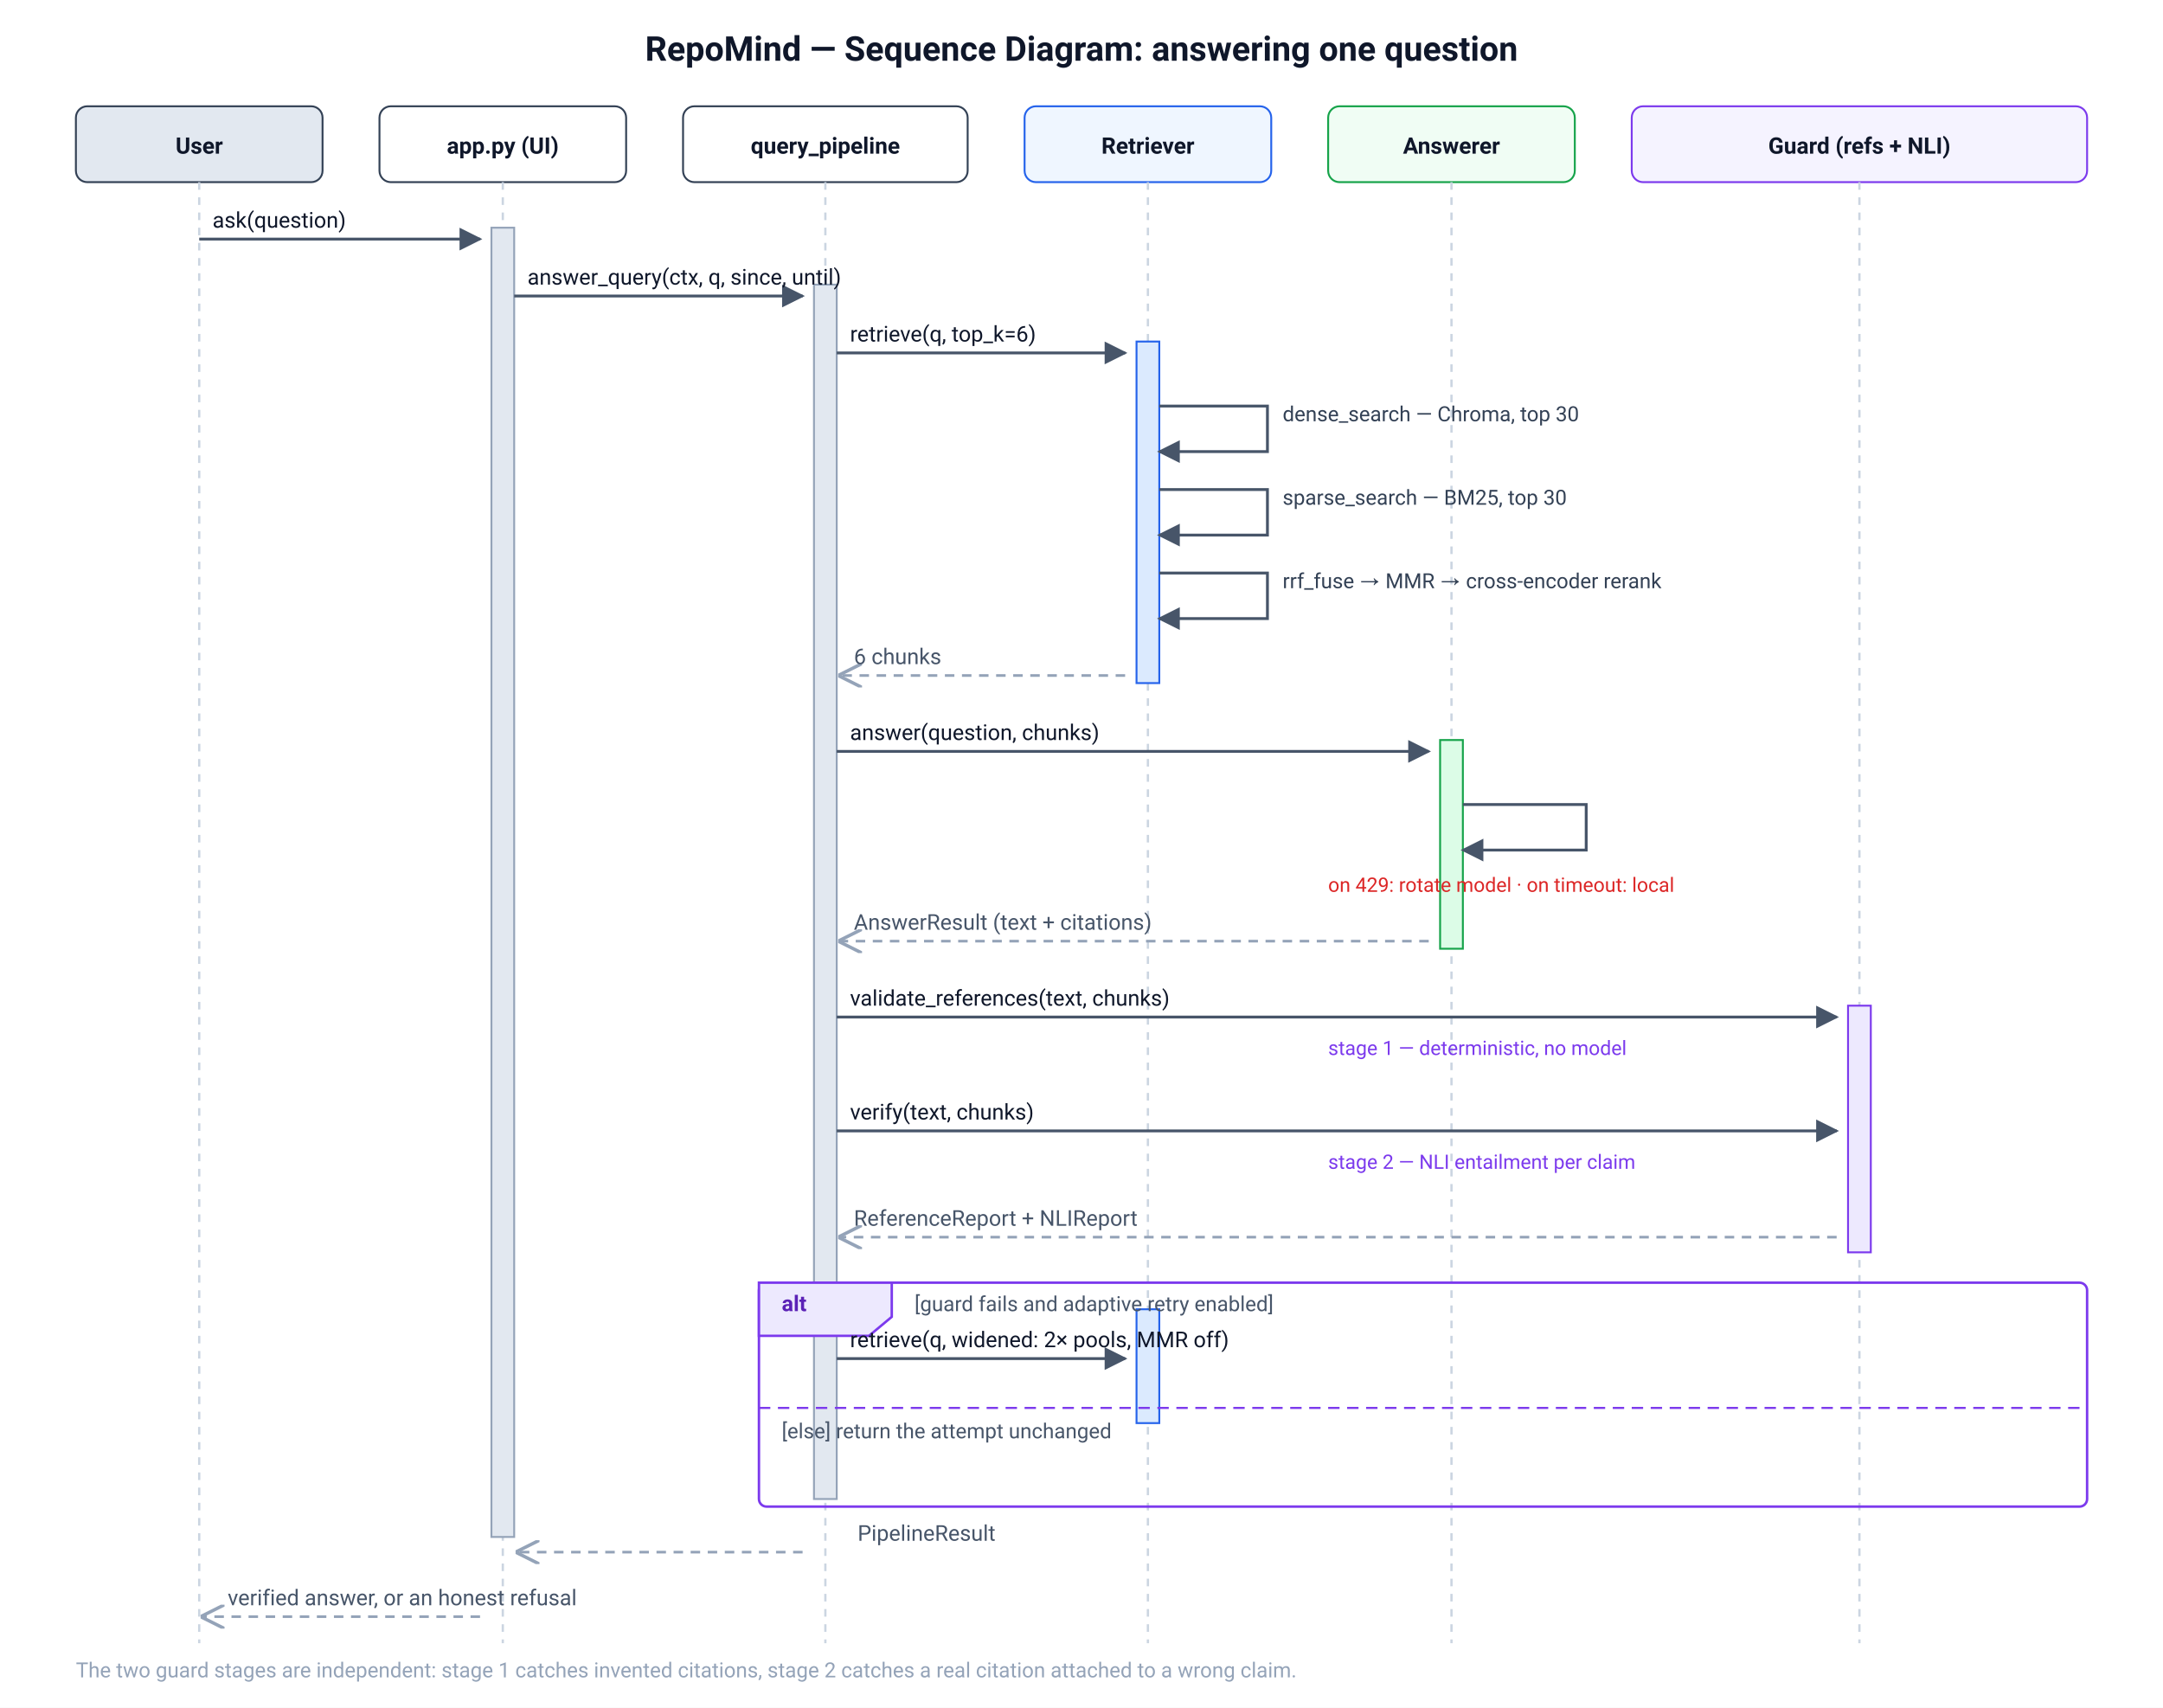
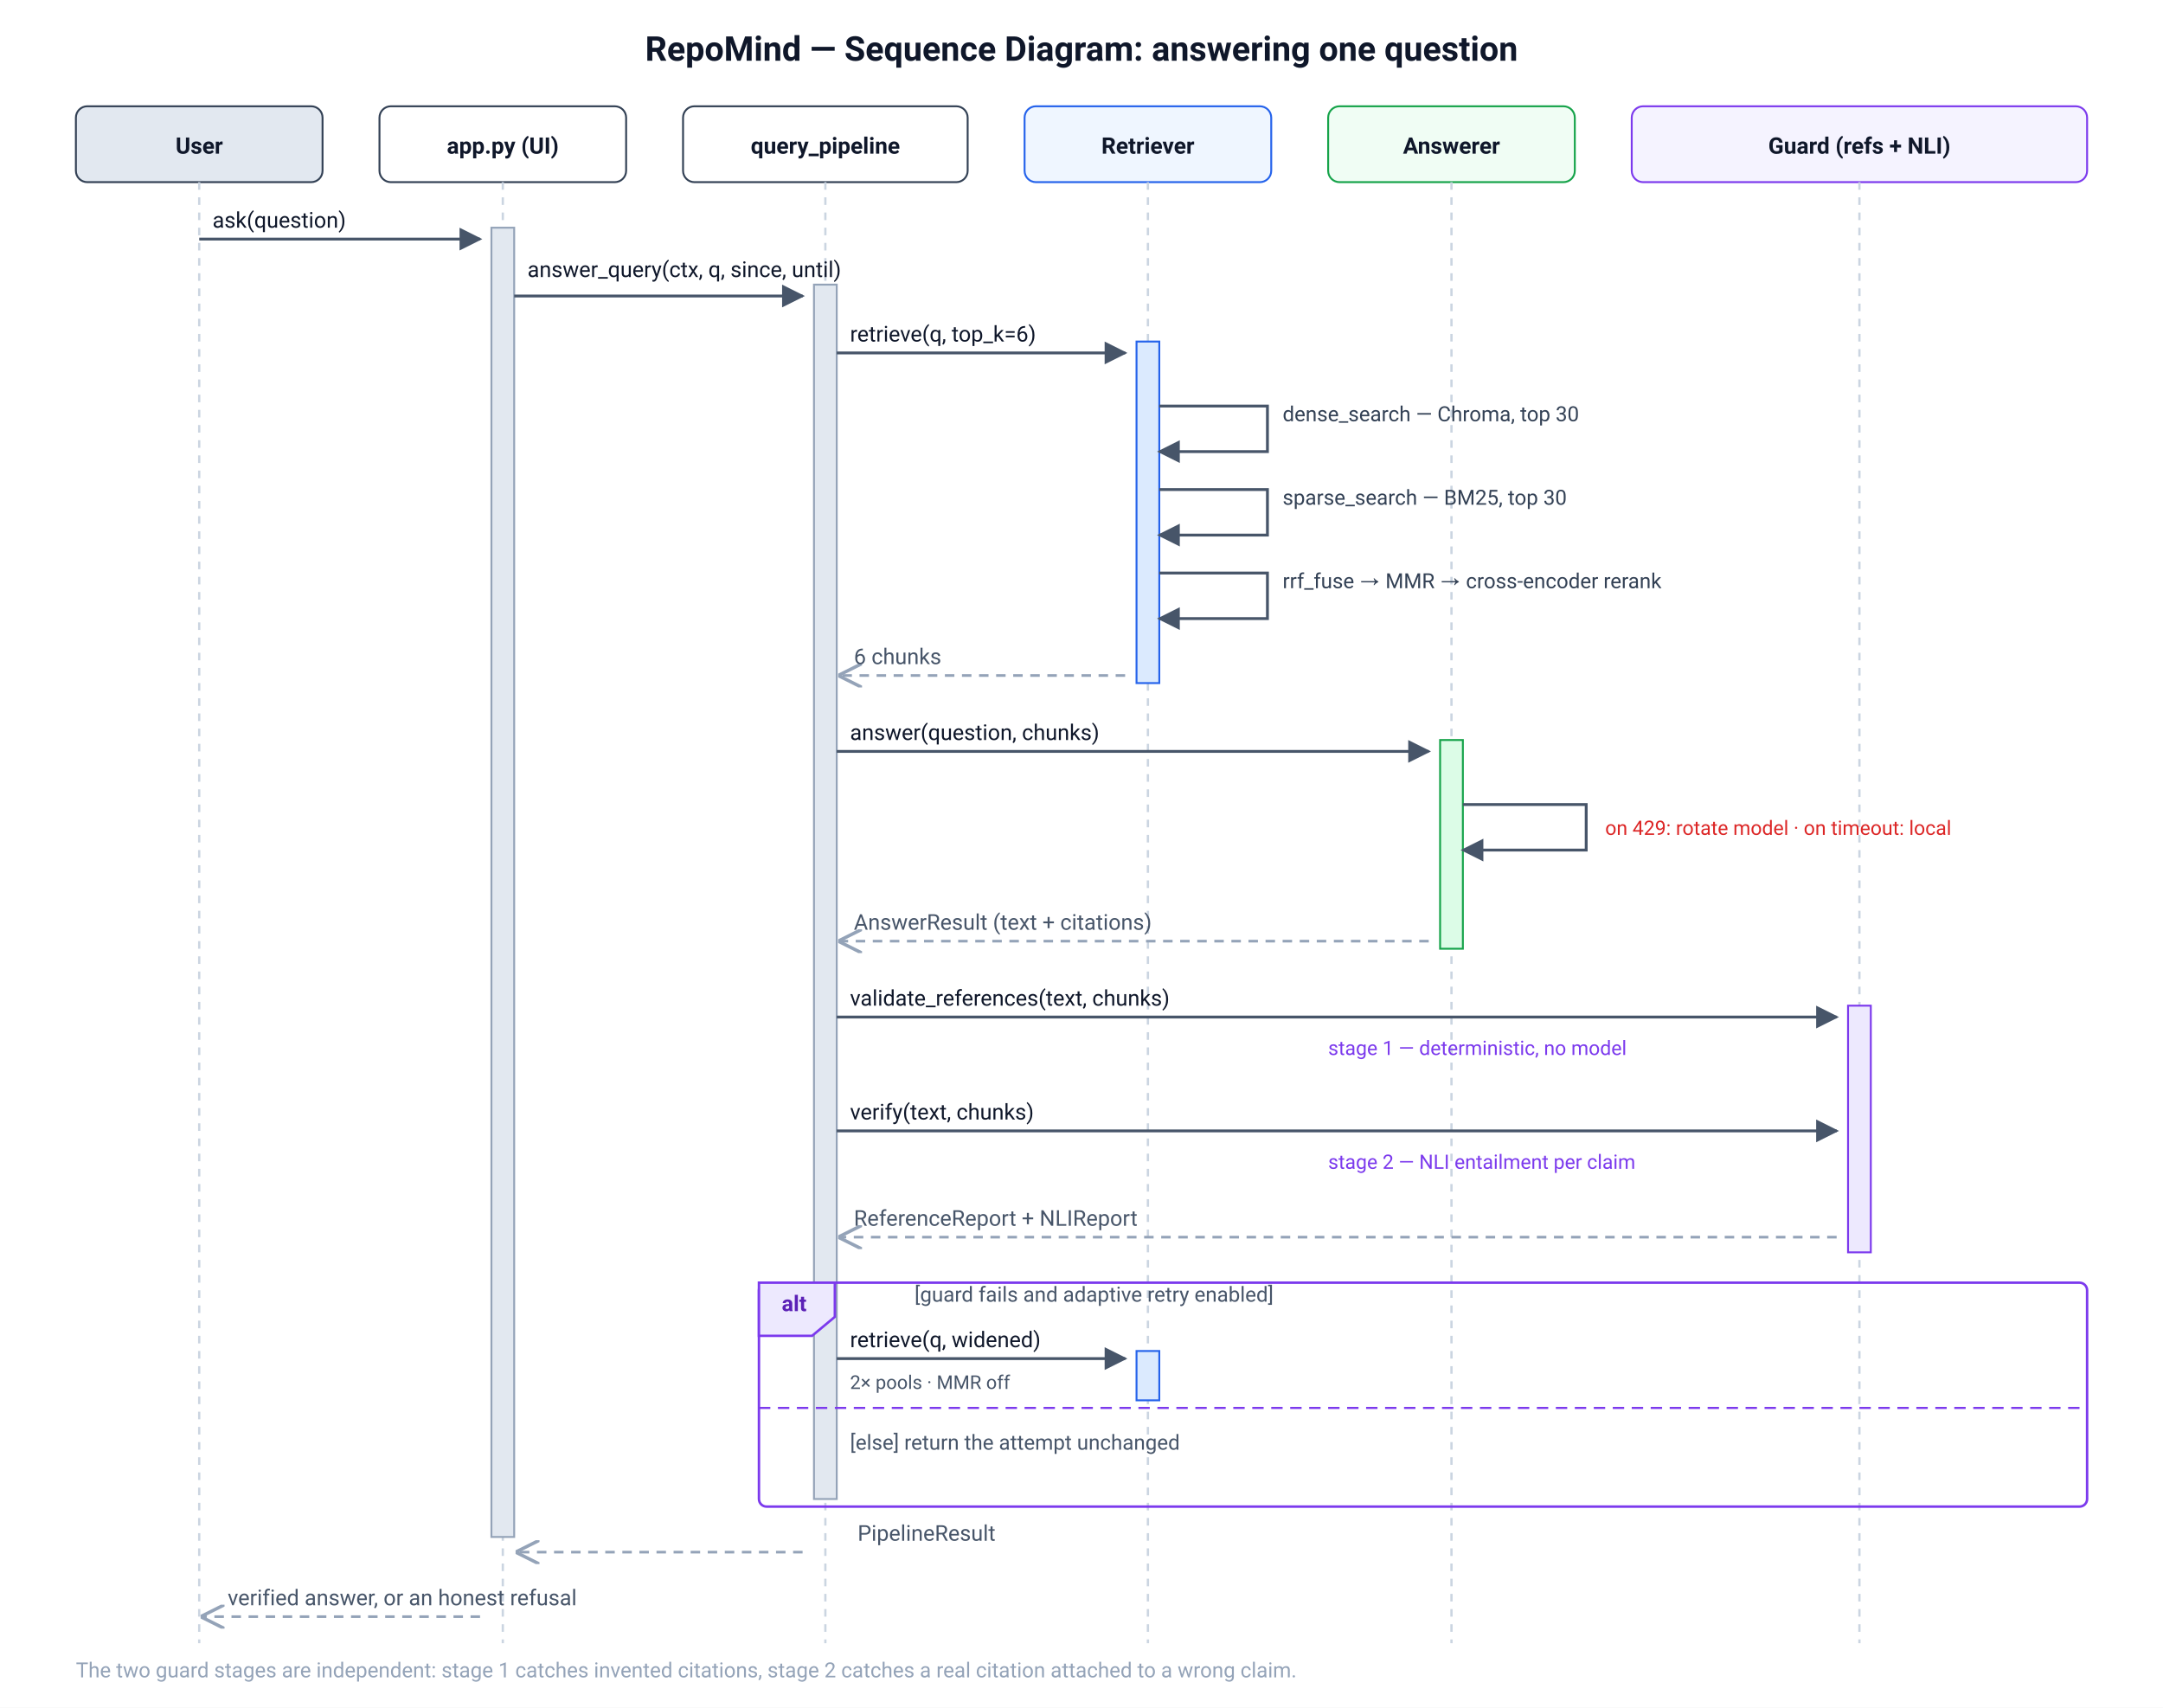
<svg xmlns="http://www.w3.org/2000/svg" viewBox="0 0 1140 900" width="1140" height="900" font-family="system-ui, -apple-system, 'Segoe UI', Roboto, Helvetica, Arial, sans-serif">
  <defs>
    <marker id="a" viewBox="0 0 10 10" refX="9" refY="5" markerWidth="8" markerHeight="8" orient="auto-start-reverse">
      <path d="M0,0 L10,5 L0,10 z" fill="#475569" />
    </marker>
    <marker id="open" viewBox="0 0 10 10" refX="9" refY="5" markerWidth="9" markerHeight="9" orient="auto-start-reverse">
      <path d="M0,0 L10,5 L0,10" fill="none" stroke="#94a3b8" stroke-width="1.4" />
    </marker>
  </defs>
  <rect width="1140" height="900" fill="#ffffff" />
  <text x="570" y="32" text-anchor="middle" font-size="18" font-weight="700" fill="#0f172a">RepoMind — Sequence Diagram: answering one question</text>
  <g font-size="12" font-weight="600" fill="#0f172a" text-anchor="middle">
    <rect x="40" y="56" width="130" height="40" rx="6" fill="#e2e8f0" stroke="#334155" />
    <text x="105" y="81">User</text>
    <rect x="200" y="56" width="130" height="40" rx="6" fill="#fff" stroke="#334155" />
    <text x="265" y="81">app.py (UI)</text>
    <rect x="360" y="56" width="150" height="40" rx="6" fill="#fff" stroke="#334155" />
    <text x="435" y="81">query_pipeline</text>
    <rect x="540" y="56" width="130" height="40" rx="6" fill="#eff6ff" stroke="#2563eb" />
    <text x="605" y="81">Retriever</text>
    <rect x="700" y="56" width="130" height="40" rx="6" fill="#f0fdf4" stroke="#16a34a" />
    <text x="765" y="81">Answerer</text>
    <rect x="860" y="56" width="240" height="40" rx="6" fill="#f5f3ff" stroke="#7c3aed" />
    <text x="980" y="81">Guard (refs + NLI)</text>
  </g>
  <g stroke="#cbd5e1" stroke-width="1.2" stroke-dasharray="4 4">
    <line x1="105" y1="96" x2="105" y2="866" />
    <line x1="265" y1="96" x2="265" y2="866" />
    <line x1="435" y1="96" x2="435" y2="866" />
    <line x1="605" y1="96" x2="605" y2="866" />
    <line x1="765" y1="96" x2="765" y2="866" />
    <line x1="980" y1="96" x2="980" y2="866" />
  </g>
  <rect x="259" y="120" width="12" height="690" fill="#e2e8f0" stroke="#94a3b8" />
  <rect x="429" y="150" width="12" height="640" fill="#e2e8f0" stroke="#94a3b8" />
  <rect x="599" y="180" width="12" height="180" fill="#dbeafe" stroke="#2563eb" />
  <rect x="759" y="390" width="12" height="110" fill="#dcfce7" stroke="#16a34a" />
  <rect x="974" y="530" width="12" height="130" fill="#ede9fe" stroke="#7c3aed" />
-   <rect x="599" y="690" width="12" height="60" fill="#dbeafe" stroke="#2563eb" />
+   <rect x="599" y="712" width="12" height="26" fill="#dbeafe" stroke="#2563eb" />
  <g font-size="11.5" fill="#0f172a">
    <line x1="105" y1="126" x2="253" y2="126" stroke="#475569" stroke-width="1.5" marker-end="url(#a)" />
    <text x="112" y="120">ask(question)</text>
    <line x1="271" y1="156" x2="423" y2="156" stroke="#475569" stroke-width="1.5" marker-end="url(#a)" />
-     <text x="278" y="150">answer_query(ctx, q, since, until)</text>
+     <text x="278" y="146">answer_query(ctx, q, since, until)</text>
    <line x1="441" y1="186" x2="593" y2="186" stroke="#475569" stroke-width="1.5" marker-end="url(#a)" />
    <text x="448" y="180">retrieve(q, top_k=6)</text>
    <path d="M611,214 L668,214 L668,238 L611,238" fill="none" stroke="#475569" stroke-width="1.5" marker-end="url(#a)" />
    <text x="676" y="222" font-size="11" fill="#334155">dense_search — Chroma, top 30</text>
    <path d="M611,258 L668,258 L668,282 L611,282" fill="none" stroke="#475569" stroke-width="1.5" marker-end="url(#a)" />
    <text x="676" y="266" font-size="11" fill="#334155">sparse_search — BM25, top 30</text>
    <path d="M611,302 L668,302 L668,326 L611,326" fill="none" stroke="#475569" stroke-width="1.5" marker-end="url(#a)" />
    <text x="676" y="310" font-size="11" fill="#334155">rrf_fuse → MMR → cross-encoder rerank</text>
    <line x1="593" y1="356" x2="443" y2="356" stroke="#94a3b8" stroke-width="1.4" stroke-dasharray="5 4" marker-end="url(#open)" />
    <text x="450" y="350" fill="#475569">6 chunks</text>
    <line x1="441" y1="396" x2="753" y2="396" stroke="#475569" stroke-width="1.5" marker-end="url(#a)" />
    <text x="448" y="390">answer(question, chunks)</text>
    <path d="M771,424 L836,424 L836,448 L771,448" fill="none" stroke="#475569" stroke-width="1.5" marker-end="url(#a)" />
-     <text x="700" y="470" font-size="10.5" fill="#dc2626">on 429: rotate model · on timeout: local</text>
+     <text x="846" y="440" font-size="10.5" fill="#dc2626">on 429: rotate model · on timeout: local</text>
    <line x1="753" y1="496" x2="443" y2="496" stroke="#94a3b8" stroke-width="1.4" stroke-dasharray="5 4" marker-end="url(#open)" />
    <text x="450" y="490" fill="#475569">AnswerResult (text + citations)</text>
    <line x1="441" y1="536" x2="968" y2="536" stroke="#475569" stroke-width="1.5" marker-end="url(#a)" />
    <text x="448" y="530">validate_references(text, chunks)</text>
    <text x="700" y="556" font-size="10.5" fill="#7c3aed">stage 1 — deterministic, no model</text>
    <line x1="441" y1="596" x2="968" y2="596" stroke="#475569" stroke-width="1.5" marker-end="url(#a)" />
    <text x="448" y="590">verify(text, chunks)</text>
    <text x="700" y="616" font-size="10.5" fill="#7c3aed">stage 2 — NLI entailment per claim</text>
    <line x1="968" y1="652" x2="443" y2="652" stroke="#94a3b8" stroke-width="1.4" stroke-dasharray="5 4" marker-end="url(#open)" />
    <text x="450" y="646" fill="#475569">ReferenceReport + NLIReport</text>
  </g>
  <rect x="400" y="676" width="700" height="118" rx="4" fill="none" stroke="#7c3aed" stroke-width="1.3" />
-   <path d="M400,676 L470,676 L470,694 L458,704 L400,704 z" fill="#ede9fe" stroke="#7c3aed" stroke-width="1.3" />
+   <path d="M400,676 L440,676 L440,694 L428,704 L400,704 z" fill="#ede9fe" stroke="#7c3aed" stroke-width="1.3" />
  <text x="412" y="691" font-size="11.5" font-weight="700" fill="#5b21b6">alt</text>
-   <text x="482" y="691" font-size="11" fill="#475569">[guard fails and adaptive retry enabled]</text>
+   <text x="482" y="686" font-size="11" fill="#475569">[guard fails and adaptive retry enabled]</text>
  <line x1="441" y1="716" x2="593" y2="716" stroke="#475569" stroke-width="1.5" marker-end="url(#a)" />
-   <text x="448" y="710" font-size="11.5" fill="#0f172a">retrieve(q, widened: 2× pools, MMR off)</text>
+   <text x="448" y="710" font-size="11.5" fill="#0f172a">retrieve(q, widened)</text>
+   <text x="448" y="732" font-size="10" fill="#475569">2× pools · MMR off</text>
  <line x1="400" y1="742" x2="1100" y2="742" stroke="#7c3aed" stroke-width="1.1" stroke-dasharray="6 4" />
-   <text x="412" y="758" font-size="11" fill="#475569">[else] return the attempt unchanged</text>
+   <text x="448" y="764" font-size="11" fill="#475569">[else] return the attempt unchanged</text>
  <line x1="423" y1="818" x2="273" y2="818" stroke="#94a3b8" stroke-width="1.4" stroke-dasharray="5 4" marker-end="url(#open)" />
  <text x="452" y="812" font-size="11.5" fill="#475569">PipelineResult</text>
  <line x1="253" y1="852" x2="107" y2="852" stroke="#94a3b8" stroke-width="1.4" stroke-dasharray="5 4" marker-end="url(#open)" />
  <text x="120" y="846" font-size="11.5" fill="#475569">verified answer, or an honest refusal</text>
  <text x="40" y="884" font-size="11" fill="#94a3b8">The two guard stages are independent: stage 1 catches invented citations, stage 2 catches a real citation attached to a wrong claim.</text>
</svg>
